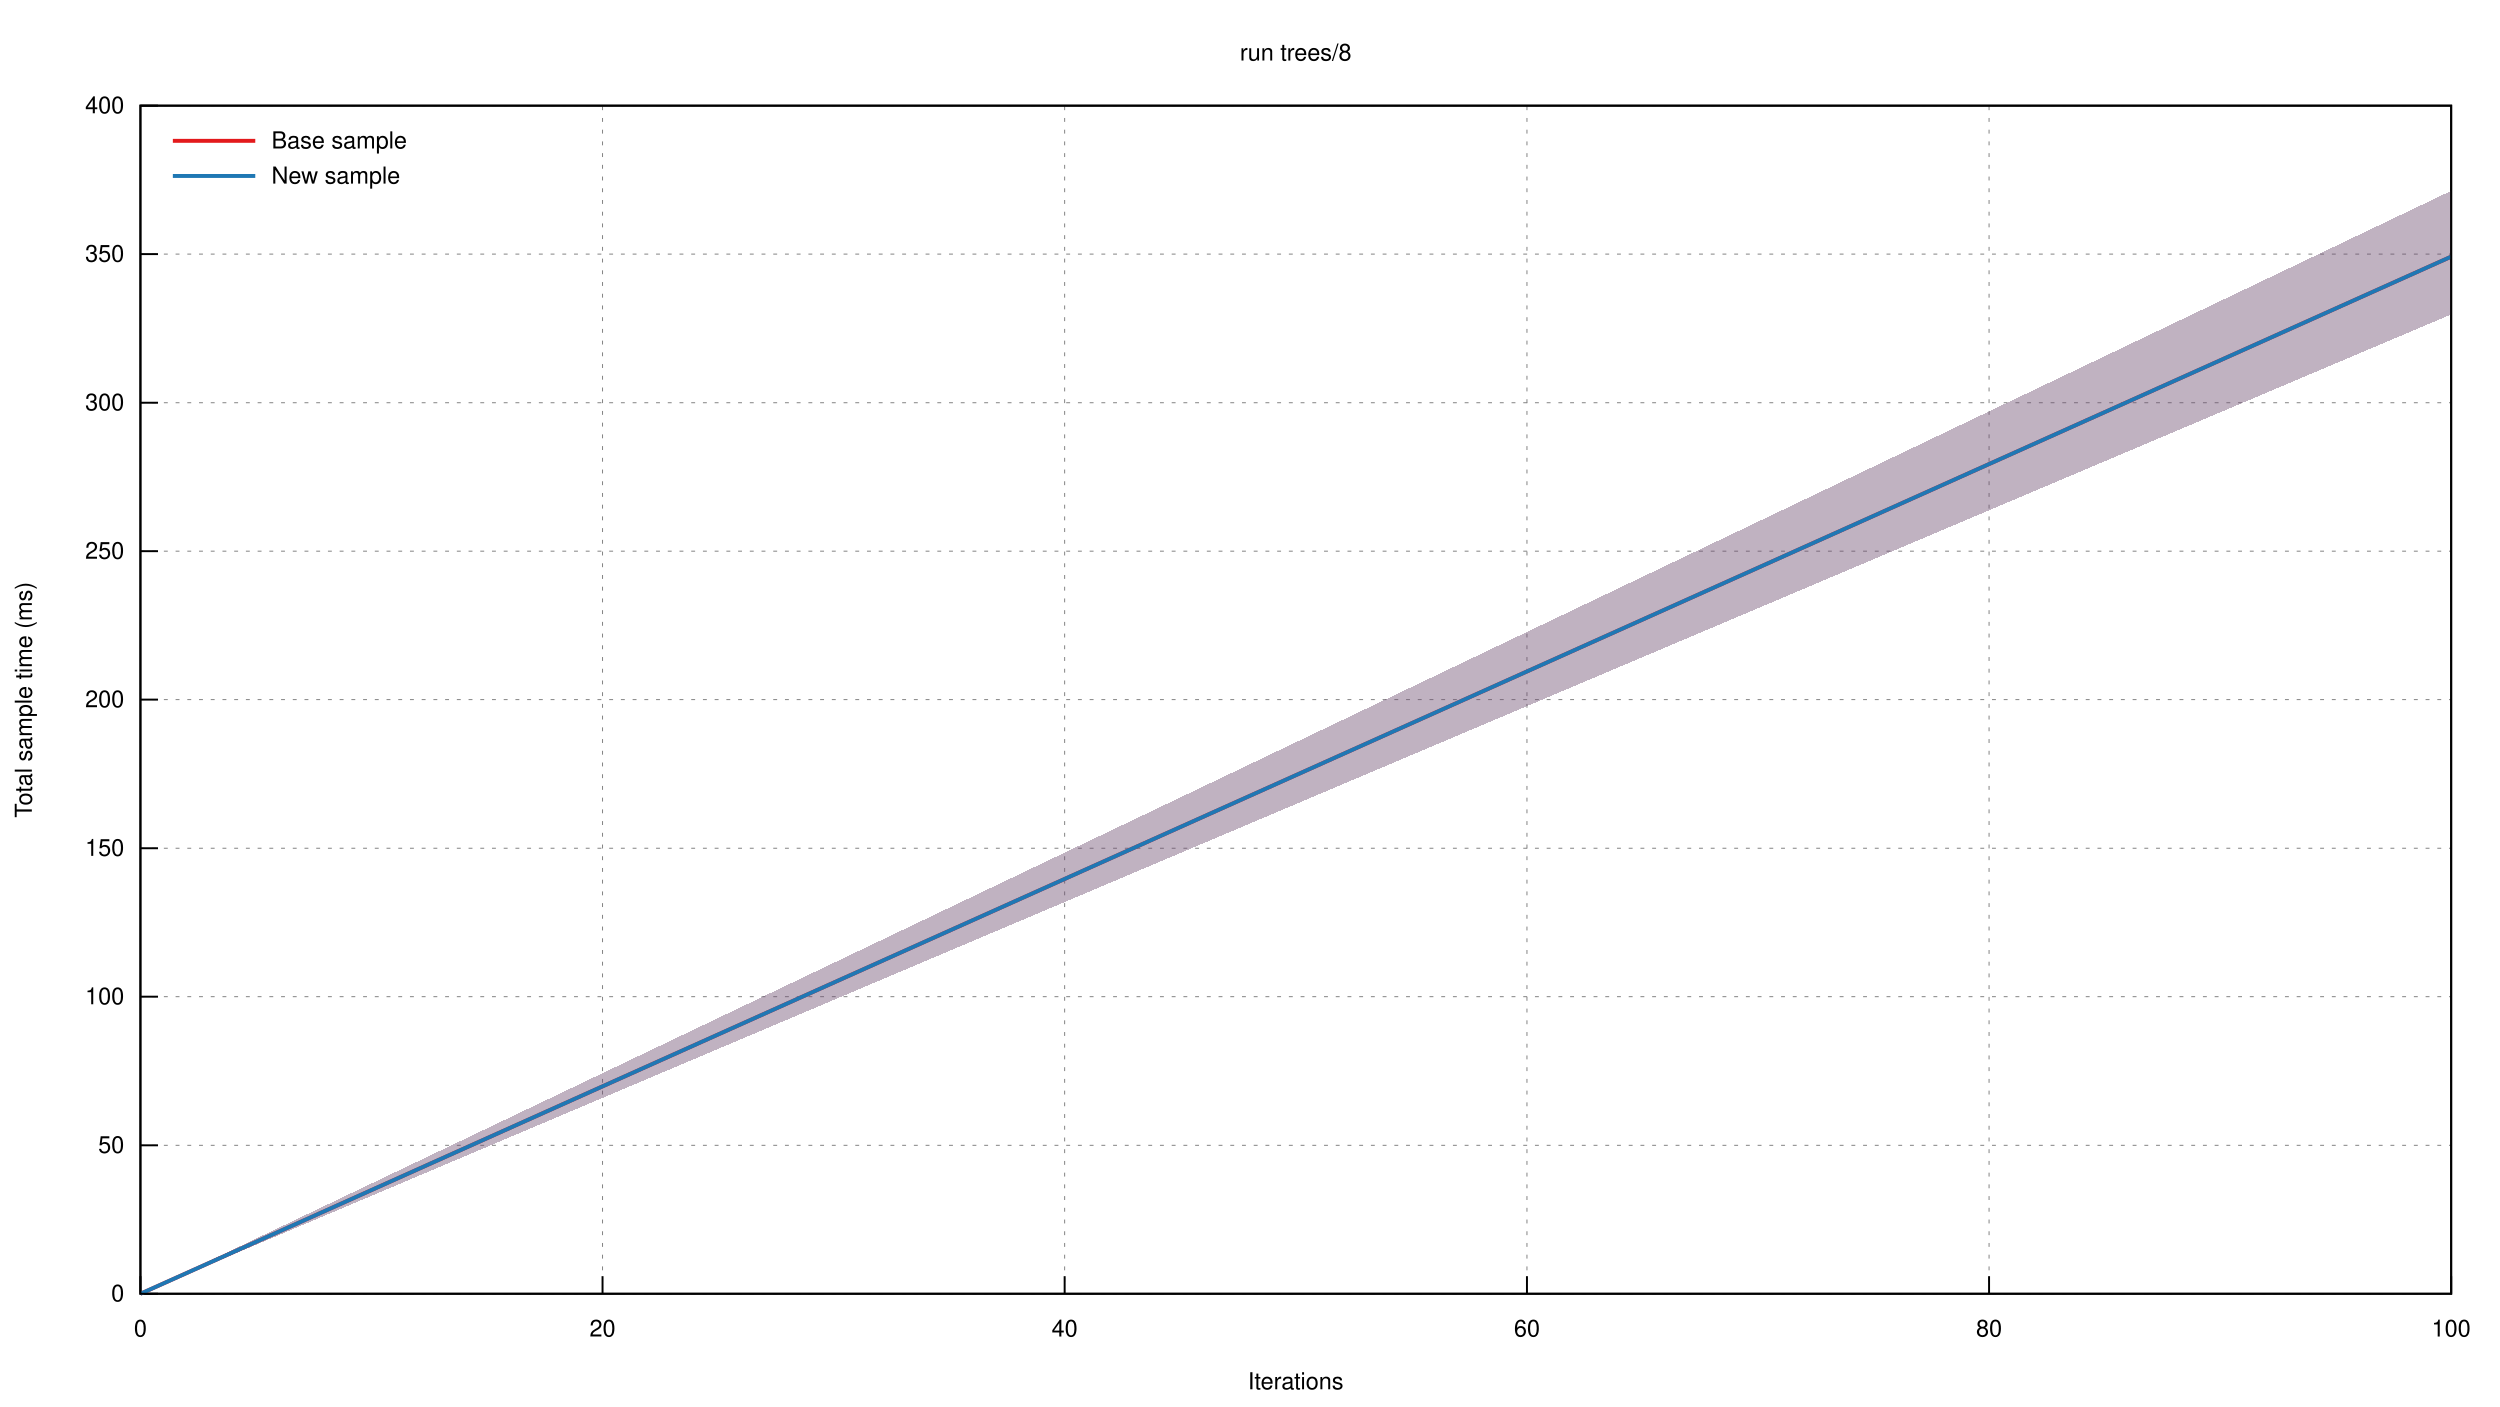
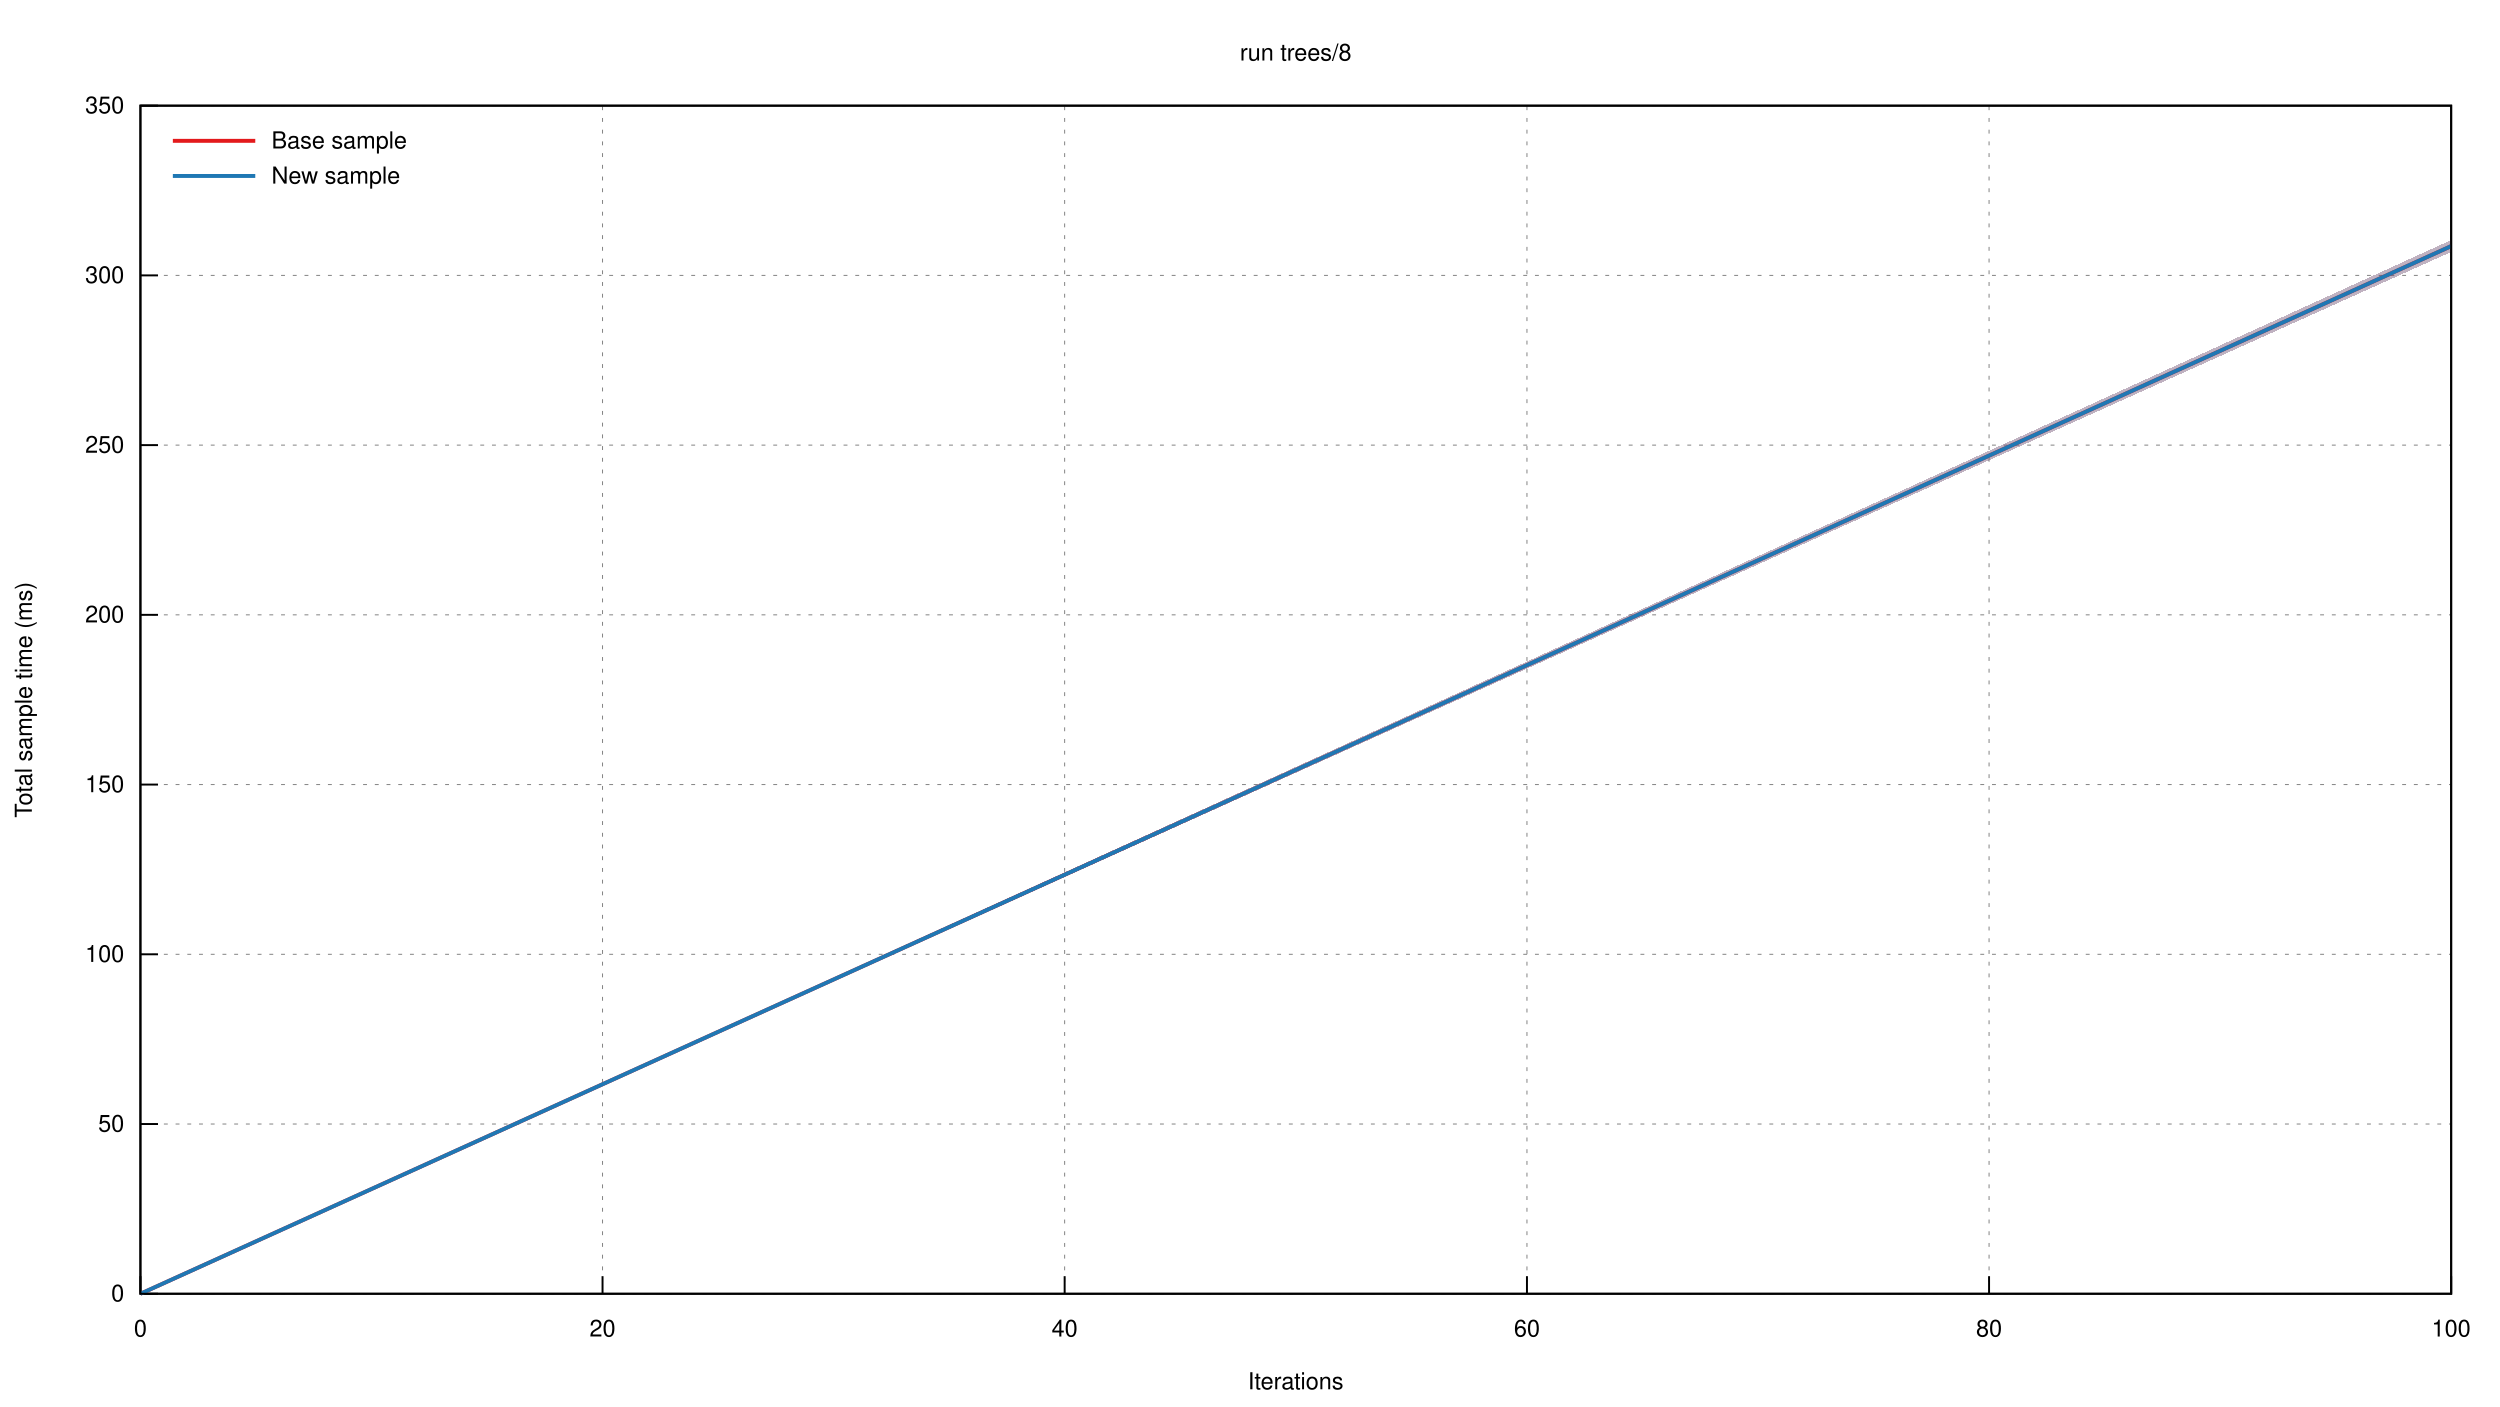
<svg xmlns="http://www.w3.org/2000/svg" xmlns:xlink="http://www.w3.org/1999/xlink" viewBox="0 0 1280 720">
  <g id="gnuplot_canvas">
    <rect x="0" y="0" width="1280" height="720" fill="none" />
    <defs>
      <circle id="gpDot" r="0.5" stroke-width="0.5" stroke="currentColor" />
      <path id="gpPt0" stroke-width="0.222" stroke="currentColor" d="M-1,0 h2 M0,-1 v2" />
      <path id="gpPt1" stroke-width="0.222" stroke="currentColor" d="M-1,-1 L1,1 M1,-1 L-1,1" />
      <path id="gpPt2" stroke-width="0.222" stroke="currentColor" d="M-1,0 L1,0 M0,-1 L0,1 M-1,-1 L1,1 M-1,1 L1,-1" />
      <rect id="gpPt3" stroke-width="0.222" stroke="currentColor" x="-1" y="-1" width="2" height="2" />
      <rect id="gpPt4" stroke-width="0.222" stroke="currentColor" fill="currentColor" x="-1" y="-1" width="2" height="2" />
      <circle id="gpPt5" stroke-width="0.222" stroke="currentColor" cx="0" cy="0" r="1" />
      <use xlink:href="#gpPt5" id="gpPt6" fill="currentColor" stroke="none" />
      <path id="gpPt7" stroke-width="0.222" stroke="currentColor" d="M0,-1.33 L-1.33,0.67 L1.33,0.67 z" />
      <use xlink:href="#gpPt7" id="gpPt8" fill="currentColor" stroke="none" />
      <use xlink:href="#gpPt7" id="gpPt9" stroke="currentColor" transform="rotate(180)" />
      <use xlink:href="#gpPt9" id="gpPt10" fill="currentColor" stroke="none" />
      <use xlink:href="#gpPt3" id="gpPt11" stroke="currentColor" transform="rotate(45)" />
      <use xlink:href="#gpPt11" id="gpPt12" fill="currentColor" stroke="none" />
      <path id="gpPt13" stroke-width="0.222" stroke="currentColor" d="M0,1.330 L1.265,0.411 L0.782,-1.067 L-0.782,-1.076 L-1.265,0.411 z" />
      <use xlink:href="#gpPt13" id="gpPt14" fill="currentColor" stroke="none" />
      <filter id="textbox" filterUnits="objectBoundingBox" x="0" y="0" height="1" width="1">
        <feFlood flood-color="white" flood-opacity="1" result="bgnd" />
        <feComposite in="SourceGraphic" in2="bgnd" operator="atop" />
      </filter>
      <filter id="greybox" filterUnits="objectBoundingBox" x="0" y="0" height="1" width="1">
        <feFlood flood-color="lightgrey" flood-opacity="1" result="grey" />
        <feComposite in="SourceGraphic" in2="grey" operator="atop" />
      </filter>
    </defs>
    <g fill="none" color="white" stroke="currentColor" stroke-width="1.00" stroke-linecap="butt" stroke-linejoin="miter">
</g>
    <g fill="none" color="black" stroke="currentColor" stroke-width="1.00" stroke-linecap="butt" stroke-linejoin="miter">
</g>
    <g fill="none" color="black" stroke="black" stroke-width="0.50" stroke-linecap="butt" stroke-linejoin="miter">
</g>
    <g fill="none" color="gray" stroke="currentColor" stroke-width="0.50" stroke-linecap="butt" stroke-linejoin="miter">
      <path stroke="gray" stroke-dasharray="2,4" class="gridline" d="M71.9,662.4 L1255.0,662.4  " />
    </g>
    <g fill="none" color="gray" stroke="gray" stroke-width="1.00" stroke-linecap="butt" stroke-linejoin="miter">
</g>
    <g fill="none" color="black" stroke="currentColor" stroke-width="1.00" stroke-linecap="butt" stroke-linejoin="miter">
      <path stroke="black" d="M71.9,662.4 L80.9,662.4  " />
      <g transform="translate(63.6,666.3)" stroke="none" fill="black" font-family="Helvetica" font-size="12.00" text-anchor="end">
        <text>
          <tspan font-family="Helvetica"> 0</tspan>
        </text>
      </g>
    </g>
    <g fill="none" color="black" stroke="currentColor" stroke-width="1.00" stroke-linecap="butt" stroke-linejoin="miter">
</g>
    <g fill="none" color="black" stroke="black" stroke-width="0.50" stroke-linecap="butt" stroke-linejoin="miter">
</g>
    <g fill="none" color="gray" stroke="currentColor" stroke-width="0.50" stroke-linecap="butt" stroke-linejoin="miter">
-       <path stroke="gray" stroke-dasharray="2,4" class="gridline" d="M71.9,586.4 L1255.0,586.4  " />
-     </g>
-     <g fill="none" color="gray" stroke="gray" stroke-width="1.00" stroke-linecap="butt" stroke-linejoin="miter">
- </g>
-     <g fill="none" color="black" stroke="currentColor" stroke-width="1.00" stroke-linecap="butt" stroke-linejoin="miter">
-       <path stroke="black" d="M71.9,586.4 L80.9,586.4  " />
-       <g transform="translate(63.6,590.3)" stroke="none" fill="black" font-family="Helvetica" font-size="12.00" text-anchor="end">
+       <path stroke="gray" stroke-dasharray="2,4" class="gridline" d="M71.9,575.5 L1255.0,575.5  " />
+     </g>
+     <g fill="none" color="gray" stroke="gray" stroke-width="1.00" stroke-linecap="butt" stroke-linejoin="miter">
+ </g>
+     <g fill="none" color="black" stroke="currentColor" stroke-width="1.00" stroke-linecap="butt" stroke-linejoin="miter">
+       <path stroke="black" d="M71.9,575.5 L80.9,575.5  " />
+       <g transform="translate(63.6,579.4)" stroke="none" fill="black" font-family="Helvetica" font-size="12.00" text-anchor="end">
        <text>
          <tspan font-family="Helvetica"> 50</tspan>
        </text>
      </g>
    </g>
    <g fill="none" color="black" stroke="currentColor" stroke-width="1.00" stroke-linecap="butt" stroke-linejoin="miter">
</g>
    <g fill="none" color="black" stroke="black" stroke-width="0.50" stroke-linecap="butt" stroke-linejoin="miter">
</g>
    <g fill="none" color="gray" stroke="currentColor" stroke-width="0.50" stroke-linecap="butt" stroke-linejoin="miter">
-       <path stroke="gray" stroke-dasharray="2,4" class="gridline" d="M71.9,510.3 L1255.0,510.3  " />
-     </g>
-     <g fill="none" color="gray" stroke="gray" stroke-width="1.00" stroke-linecap="butt" stroke-linejoin="miter">
- </g>
-     <g fill="none" color="black" stroke="currentColor" stroke-width="1.00" stroke-linecap="butt" stroke-linejoin="miter">
-       <path stroke="black" d="M71.9,510.3 L80.9,510.3  " />
-       <g transform="translate(63.6,514.2)" stroke="none" fill="black" font-family="Helvetica" font-size="12.00" text-anchor="end">
+       <path stroke="gray" stroke-dasharray="2,4" class="gridline" d="M71.9,488.6 L1255.0,488.6  " />
+     </g>
+     <g fill="none" color="gray" stroke="gray" stroke-width="1.00" stroke-linecap="butt" stroke-linejoin="miter">
+ </g>
+     <g fill="none" color="black" stroke="currentColor" stroke-width="1.00" stroke-linecap="butt" stroke-linejoin="miter">
+       <path stroke="black" d="M71.9,488.6 L80.9,488.6  " />
+       <g transform="translate(63.6,492.5)" stroke="none" fill="black" font-family="Helvetica" font-size="12.00" text-anchor="end">
        <text>
          <tspan font-family="Helvetica"> 100</tspan>
        </text>
      </g>
    </g>
    <g fill="none" color="black" stroke="currentColor" stroke-width="1.00" stroke-linecap="butt" stroke-linejoin="miter">
</g>
    <g fill="none" color="black" stroke="black" stroke-width="0.50" stroke-linecap="butt" stroke-linejoin="miter">
</g>
    <g fill="none" color="gray" stroke="currentColor" stroke-width="0.50" stroke-linecap="butt" stroke-linejoin="miter">
-       <path stroke="gray" stroke-dasharray="2,4" class="gridline" d="M71.9,434.3 L1255.0,434.3  " />
-     </g>
-     <g fill="none" color="gray" stroke="gray" stroke-width="1.00" stroke-linecap="butt" stroke-linejoin="miter">
- </g>
-     <g fill="none" color="black" stroke="currentColor" stroke-width="1.00" stroke-linecap="butt" stroke-linejoin="miter">
-       <path stroke="black" d="M71.9,434.3 L80.9,434.3  " />
-       <g transform="translate(63.6,438.2)" stroke="none" fill="black" font-family="Helvetica" font-size="12.00" text-anchor="end">
+       <path stroke="gray" stroke-dasharray="2,4" class="gridline" d="M71.9,401.7 L1255.0,401.7  " />
+     </g>
+     <g fill="none" color="gray" stroke="gray" stroke-width="1.00" stroke-linecap="butt" stroke-linejoin="miter">
+ </g>
+     <g fill="none" color="black" stroke="currentColor" stroke-width="1.00" stroke-linecap="butt" stroke-linejoin="miter">
+       <path stroke="black" d="M71.9,401.7 L80.9,401.7  " />
+       <g transform="translate(63.6,405.6)" stroke="none" fill="black" font-family="Helvetica" font-size="12.00" text-anchor="end">
        <text>
          <tspan font-family="Helvetica"> 150</tspan>
        </text>
      </g>
    </g>
    <g fill="none" color="black" stroke="currentColor" stroke-width="1.00" stroke-linecap="butt" stroke-linejoin="miter">
</g>
    <g fill="none" color="black" stroke="black" stroke-width="0.50" stroke-linecap="butt" stroke-linejoin="miter">
</g>
    <g fill="none" color="gray" stroke="currentColor" stroke-width="0.50" stroke-linecap="butt" stroke-linejoin="miter">
-       <path stroke="gray" stroke-dasharray="2,4" class="gridline" d="M71.9,358.2 L1255.0,358.2  " />
-     </g>
-     <g fill="none" color="gray" stroke="gray" stroke-width="1.00" stroke-linecap="butt" stroke-linejoin="miter">
- </g>
-     <g fill="none" color="black" stroke="currentColor" stroke-width="1.00" stroke-linecap="butt" stroke-linejoin="miter">
-       <path stroke="black" d="M71.9,358.2 L80.9,358.2  " />
-       <g transform="translate(63.6,362.1)" stroke="none" fill="black" font-family="Helvetica" font-size="12.00" text-anchor="end">
+       <path stroke="gray" stroke-dasharray="2,4" class="gridline" d="M71.9,314.8 L1255.0,314.8  " />
+     </g>
+     <g fill="none" color="gray" stroke="gray" stroke-width="1.00" stroke-linecap="butt" stroke-linejoin="miter">
+ </g>
+     <g fill="none" color="black" stroke="currentColor" stroke-width="1.00" stroke-linecap="butt" stroke-linejoin="miter">
+       <path stroke="black" d="M71.9,314.8 L80.9,314.8  " />
+       <g transform="translate(63.6,318.7)" stroke="none" fill="black" font-family="Helvetica" font-size="12.00" text-anchor="end">
        <text>
          <tspan font-family="Helvetica"> 200</tspan>
        </text>
      </g>
    </g>
    <g fill="none" color="black" stroke="currentColor" stroke-width="1.00" stroke-linecap="butt" stroke-linejoin="miter">
</g>
    <g fill="none" color="black" stroke="black" stroke-width="0.50" stroke-linecap="butt" stroke-linejoin="miter">
</g>
    <g fill="none" color="gray" stroke="currentColor" stroke-width="0.50" stroke-linecap="butt" stroke-linejoin="miter">
-       <path stroke="gray" stroke-dasharray="2,4" class="gridline" d="M71.9,282.2 L1255.0,282.2  " />
-     </g>
-     <g fill="none" color="gray" stroke="gray" stroke-width="1.00" stroke-linecap="butt" stroke-linejoin="miter">
- </g>
-     <g fill="none" color="black" stroke="currentColor" stroke-width="1.00" stroke-linecap="butt" stroke-linejoin="miter">
-       <path stroke="black" d="M71.9,282.2 L80.9,282.2  " />
-       <g transform="translate(63.6,286.1)" stroke="none" fill="black" font-family="Helvetica" font-size="12.00" text-anchor="end">
+       <path stroke="gray" stroke-dasharray="2,4" class="gridline" d="M71.9,227.9 L1255.0,227.9  " />
+     </g>
+     <g fill="none" color="gray" stroke="gray" stroke-width="1.00" stroke-linecap="butt" stroke-linejoin="miter">
+ </g>
+     <g fill="none" color="black" stroke="currentColor" stroke-width="1.00" stroke-linecap="butt" stroke-linejoin="miter">
+       <path stroke="black" d="M71.9,227.9 L80.9,227.9  " />
+       <g transform="translate(63.6,231.8)" stroke="none" fill="black" font-family="Helvetica" font-size="12.00" text-anchor="end">
        <text>
          <tspan font-family="Helvetica"> 250</tspan>
        </text>
      </g>
    </g>
    <g fill="none" color="black" stroke="currentColor" stroke-width="1.00" stroke-linecap="butt" stroke-linejoin="miter">
</g>
    <g fill="none" color="black" stroke="black" stroke-width="0.50" stroke-linecap="butt" stroke-linejoin="miter">
</g>
    <g fill="none" color="gray" stroke="currentColor" stroke-width="0.50" stroke-linecap="butt" stroke-linejoin="miter">
-       <path stroke="gray" stroke-dasharray="2,4" class="gridline" d="M71.9,206.2 L1255.0,206.2  " />
-     </g>
-     <g fill="none" color="gray" stroke="gray" stroke-width="1.00" stroke-linecap="butt" stroke-linejoin="miter">
- </g>
-     <g fill="none" color="black" stroke="currentColor" stroke-width="1.00" stroke-linecap="butt" stroke-linejoin="miter">
-       <path stroke="black" d="M71.9,206.2 L80.9,206.2  " />
-       <g transform="translate(63.6,210.1)" stroke="none" fill="black" font-family="Helvetica" font-size="12.00" text-anchor="end">
+       <path stroke="gray" stroke-dasharray="2,4" class="gridline" d="M71.9,141.0 L1255.0,141.0  " />
+     </g>
+     <g fill="none" color="gray" stroke="gray" stroke-width="1.00" stroke-linecap="butt" stroke-linejoin="miter">
+ </g>
+     <g fill="none" color="black" stroke="currentColor" stroke-width="1.00" stroke-linecap="butt" stroke-linejoin="miter">
+       <path stroke="black" d="M71.9,141.0 L80.9,141.0  " />
+       <g transform="translate(63.6,144.9)" stroke="none" fill="black" font-family="Helvetica" font-size="12.00" text-anchor="end">
        <text>
          <tspan font-family="Helvetica"> 300</tspan>
-         </text>
-       </g>
-     </g>
-     <g fill="none" color="black" stroke="currentColor" stroke-width="1.00" stroke-linecap="butt" stroke-linejoin="miter">
- </g>
-     <g fill="none" color="black" stroke="black" stroke-width="0.50" stroke-linecap="butt" stroke-linejoin="miter">
- </g>
-     <g fill="none" color="gray" stroke="currentColor" stroke-width="0.50" stroke-linecap="butt" stroke-linejoin="miter">
-       <path stroke="gray" stroke-dasharray="2,4" class="gridline" d="M71.9,130.1 L1255.0,130.1  " />
-     </g>
-     <g fill="none" color="gray" stroke="gray" stroke-width="1.00" stroke-linecap="butt" stroke-linejoin="miter">
- </g>
-     <g fill="none" color="black" stroke="currentColor" stroke-width="1.00" stroke-linecap="butt" stroke-linejoin="miter">
-       <path stroke="black" d="M71.9,130.1 L80.9,130.1  " />
-       <g transform="translate(63.6,134.0)" stroke="none" fill="black" font-family="Helvetica" font-size="12.00" text-anchor="end">
-         <text>
-           <tspan font-family="Helvetica"> 350</tspan>
        </text>
      </g>
    </g>
    <g fill="none" color="black" stroke="currentColor" stroke-width="1.00" stroke-linecap="butt" stroke-linejoin="miter">
</g>
    <g fill="none" color="black" stroke="black" stroke-width="0.50" stroke-linecap="butt" stroke-linejoin="miter">
</g>
    <g fill="none" color="gray" stroke="currentColor" stroke-width="0.50" stroke-linecap="butt" stroke-linejoin="miter">
      <path stroke="gray" stroke-dasharray="2,4" class="gridline" d="M71.9,54.1 L1255.0,54.1  " />
    </g>
    <g fill="none" color="gray" stroke="gray" stroke-width="1.00" stroke-linecap="butt" stroke-linejoin="miter">
</g>
    <g fill="none" color="black" stroke="currentColor" stroke-width="1.00" stroke-linecap="butt" stroke-linejoin="miter">
      <path stroke="black" d="M71.9,54.1 L80.9,54.1  " />
      <g transform="translate(63.6,58.0)" stroke="none" fill="black" font-family="Helvetica" font-size="12.00" text-anchor="end">
        <text>
-           <tspan font-family="Helvetica"> 400</tspan>
+           <tspan font-family="Helvetica"> 350</tspan>
        </text>
      </g>
    </g>
    <g fill="none" color="black" stroke="currentColor" stroke-width="1.00" stroke-linecap="butt" stroke-linejoin="miter">
</g>
    <g fill="none" color="black" stroke="black" stroke-width="0.50" stroke-linecap="butt" stroke-linejoin="miter">
</g>
    <g fill="none" color="gray" stroke="currentColor" stroke-width="0.50" stroke-linecap="butt" stroke-linejoin="miter">
      <path stroke="gray" stroke-dasharray="2,4" class="gridline" d="M71.9,662.4 L71.9,54.1  " />
    </g>
    <g fill="none" color="gray" stroke="gray" stroke-width="1.00" stroke-linecap="butt" stroke-linejoin="miter">
</g>
    <g fill="none" color="black" stroke="currentColor" stroke-width="1.00" stroke-linecap="butt" stroke-linejoin="miter">
      <path stroke="black" d="M71.9,662.4 L71.9,653.4  " />
      <g transform="translate(71.9,684.3)" stroke="none" fill="black" font-family="Helvetica" font-size="12.00" text-anchor="middle">
        <text>
          <tspan font-family="Helvetica"> 0</tspan>
        </text>
      </g>
    </g>
    <g fill="none" color="black" stroke="currentColor" stroke-width="1.00" stroke-linecap="butt" stroke-linejoin="miter">
</g>
    <g fill="none" color="black" stroke="black" stroke-width="0.50" stroke-linecap="butt" stroke-linejoin="miter">
</g>
    <g fill="none" color="gray" stroke="currentColor" stroke-width="0.50" stroke-linecap="butt" stroke-linejoin="miter">
      <path stroke="gray" stroke-dasharray="2,4" class="gridline" d="M308.5,662.4 L308.5,54.1  " />
    </g>
    <g fill="none" color="gray" stroke="gray" stroke-width="1.00" stroke-linecap="butt" stroke-linejoin="miter">
</g>
    <g fill="none" color="black" stroke="currentColor" stroke-width="1.00" stroke-linecap="butt" stroke-linejoin="miter">
      <path stroke="black" d="M308.5,662.4 L308.5,653.4  " />
      <g transform="translate(308.5,684.3)" stroke="none" fill="black" font-family="Helvetica" font-size="12.00" text-anchor="middle">
        <text>
          <tspan font-family="Helvetica"> 20</tspan>
        </text>
      </g>
    </g>
    <g fill="none" color="black" stroke="currentColor" stroke-width="1.00" stroke-linecap="butt" stroke-linejoin="miter">
</g>
    <g fill="none" color="black" stroke="black" stroke-width="0.50" stroke-linecap="butt" stroke-linejoin="miter">
</g>
    <g fill="none" color="gray" stroke="currentColor" stroke-width="0.50" stroke-linecap="butt" stroke-linejoin="miter">
      <path stroke="gray" stroke-dasharray="2,4" class="gridline" d="M545.1,662.4 L545.1,54.1  " />
    </g>
    <g fill="none" color="gray" stroke="gray" stroke-width="1.00" stroke-linecap="butt" stroke-linejoin="miter">
</g>
    <g fill="none" color="black" stroke="currentColor" stroke-width="1.00" stroke-linecap="butt" stroke-linejoin="miter">
      <path stroke="black" d="M545.1,662.4 L545.1,653.4  " />
      <g transform="translate(545.1,684.3)" stroke="none" fill="black" font-family="Helvetica" font-size="12.00" text-anchor="middle">
        <text>
          <tspan font-family="Helvetica"> 40</tspan>
        </text>
      </g>
    </g>
    <g fill="none" color="black" stroke="currentColor" stroke-width="1.00" stroke-linecap="butt" stroke-linejoin="miter">
</g>
    <g fill="none" color="black" stroke="black" stroke-width="0.50" stroke-linecap="butt" stroke-linejoin="miter">
</g>
    <g fill="none" color="gray" stroke="currentColor" stroke-width="0.50" stroke-linecap="butt" stroke-linejoin="miter">
      <path stroke="gray" stroke-dasharray="2,4" class="gridline" d="M781.8,662.4 L781.8,54.1  " />
    </g>
    <g fill="none" color="gray" stroke="gray" stroke-width="1.00" stroke-linecap="butt" stroke-linejoin="miter">
</g>
    <g fill="none" color="black" stroke="currentColor" stroke-width="1.00" stroke-linecap="butt" stroke-linejoin="miter">
      <path stroke="black" d="M781.8,662.4 L781.8,653.4  " />
      <g transform="translate(781.8,684.3)" stroke="none" fill="black" font-family="Helvetica" font-size="12.00" text-anchor="middle">
        <text>
          <tspan font-family="Helvetica"> 60</tspan>
        </text>
      </g>
    </g>
    <g fill="none" color="black" stroke="currentColor" stroke-width="1.00" stroke-linecap="butt" stroke-linejoin="miter">
</g>
    <g fill="none" color="black" stroke="black" stroke-width="0.50" stroke-linecap="butt" stroke-linejoin="miter">
</g>
    <g fill="none" color="gray" stroke="currentColor" stroke-width="0.50" stroke-linecap="butt" stroke-linejoin="miter">
      <path stroke="gray" stroke-dasharray="2,4" class="gridline" d="M1018.4,662.4 L1018.4,54.1  " />
    </g>
    <g fill="none" color="gray" stroke="gray" stroke-width="1.00" stroke-linecap="butt" stroke-linejoin="miter">
</g>
    <g fill="none" color="black" stroke="currentColor" stroke-width="1.00" stroke-linecap="butt" stroke-linejoin="miter">
      <path stroke="black" d="M1018.4,662.4 L1018.4,653.4  " />
      <g transform="translate(1018.4,684.3)" stroke="none" fill="black" font-family="Helvetica" font-size="12.00" text-anchor="middle">
        <text>
          <tspan font-family="Helvetica"> 80</tspan>
        </text>
      </g>
    </g>
    <g fill="none" color="black" stroke="currentColor" stroke-width="1.00" stroke-linecap="butt" stroke-linejoin="miter">
</g>
    <g fill="none" color="black" stroke="black" stroke-width="0.50" stroke-linecap="butt" stroke-linejoin="miter">
</g>
    <g fill="none" color="gray" stroke="currentColor" stroke-width="0.50" stroke-linecap="butt" stroke-linejoin="miter">
      <path stroke="gray" stroke-dasharray="2,4" class="gridline" d="M1255.0,662.4 L1255.0,54.1  " />
    </g>
    <g fill="none" color="gray" stroke="gray" stroke-width="1.00" stroke-linecap="butt" stroke-linejoin="miter">
</g>
    <g fill="none" color="black" stroke="currentColor" stroke-width="1.00" stroke-linecap="butt" stroke-linejoin="miter">
      <path stroke="black" d="M1255.0,662.4 L1255.0,653.4  " />
      <g transform="translate(1255.0,684.3)" stroke="none" fill="black" font-family="Helvetica" font-size="12.00" text-anchor="middle">
        <text>
          <tspan font-family="Helvetica"> 100</tspan>
        </text>
      </g>
    </g>
    <g fill="none" color="black" stroke="currentColor" stroke-width="1.00" stroke-linecap="butt" stroke-linejoin="miter">
</g>
    <g fill="none" color="black" stroke="currentColor" stroke-width="1.00" stroke-linecap="butt" stroke-linejoin="miter">
      <path stroke="black" d="M71.9,54.1 L71.9,662.4 L1255.0,662.4 L1255.0,54.1 L71.9,54.1 Z  " />
    </g>
    <g fill="none" color="black" stroke="currentColor" stroke-width="1.00" stroke-linecap="butt" stroke-linejoin="miter">
      <g transform="translate(16.3,358.3) rotate(270)" stroke="none" fill="black" font-family="Helvetica" font-size="12.00" text-anchor="middle">
        <text>
          <tspan font-family="Helvetica">Total sample time (ms)</tspan>
        </text>
      </g>
    </g>
    <g fill="none" color="black" stroke="currentColor" stroke-width="1.00" stroke-linecap="butt" stroke-linejoin="miter">
      <g transform="translate(663.4,711.3)" stroke="none" fill="black" font-family="Helvetica" font-size="12.00" text-anchor="middle">
        <text>
          <tspan font-family="Helvetica">Iterations</tspan>
        </text>
      </g>
    </g>
    <g fill="none" color="black" stroke="currentColor" stroke-width="1.00" stroke-linecap="butt" stroke-linejoin="miter">
      <g transform="translate(663.4,31.0)" stroke="none" fill="black" font-family="Helvetica" font-size="12.00" text-anchor="middle">
        <text>
          <tspan font-family="Helvetica">run trees/8</tspan>
        </text>
      </g>
    </g>
    <g id="gnuplot_plot_1">
      <g fill="none" color="black" stroke="currentColor" stroke-width="1.00" stroke-linecap="butt" stroke-linejoin="miter">
        <g stroke="none" shape-rendering="crispEdges">
          <polygon fill="rgb(227,  26,  28)" fill-opacity="0.25" points="71.9,662.4 71.9,662.4 71.9,662.4 " />
-           <polygon fill="rgb(227,  26,  28)" fill-opacity="0.25" points="71.9,662.4 1255.0,161.0 1255.0,97.7 " />
+           <polygon fill="rgb(227,  26,  28)" fill-opacity="0.25" points="71.9,662.4 1255.0,129.0 1255.0,122.9 " />
        </g>
      </g>
    </g>
    <g id="gnuplot_plot_2">
      <g fill="none" color="black" stroke="currentColor" stroke-width="1.00" stroke-linecap="butt" stroke-linejoin="miter">
        <g stroke="none" shape-rendering="crispEdges">
          <polygon fill="rgb( 31, 120, 180)" fill-opacity="0.25" points="71.9,662.4 71.9,662.4 71.9,662.4 " />
-           <polygon fill="rgb( 31, 120, 180)" fill-opacity="0.25" points="71.9,662.4 1255.0,161.0 1255.0,97.7 " />
+           <polygon fill="rgb( 31, 120, 180)" fill-opacity="0.25" points="71.9,662.4 1255.0,129.0 1255.0,122.9 " />
        </g>
      </g>
    </g>
    <g id="gnuplot_plot_3">
      <g fill="none" color="white" stroke="rgb( 31, 120, 180)" stroke-width="2.00" stroke-linecap="butt" stroke-linejoin="miter">
</g>
      <g fill="none" color="black" stroke="currentColor" stroke-width="2.00" stroke-linecap="butt" stroke-linejoin="miter">
        <g transform="translate(139.0,76.0)" stroke="none" fill="black" font-family="Helvetica" font-size="12.00" text-anchor="start">
          <text>
            <tspan font-family="Helvetica">Base sample</tspan>
          </text>
        </g>
      </g>
      <g fill="none" color="black" stroke="currentColor" stroke-width="2.00" stroke-linecap="butt" stroke-linejoin="miter">
-         <path stroke="rgb(227,  26,  28)" d="M88.5,72.1 L130.7,72.1 M71.9,662.4 L1255.0,131.4  " />
+         <path stroke="rgb(227,  26,  28)" d="M88.5,72.1 L130.7,72.1 M71.9,662.4 L1255.0,126.0  " />
      </g>
    </g>
    <g id="gnuplot_plot_4">
      <g fill="none" color="black" stroke="currentColor" stroke-width="2.00" stroke-linecap="butt" stroke-linejoin="miter">
        <g transform="translate(139.0,94.0)" stroke="none" fill="black" font-family="Helvetica" font-size="12.00" text-anchor="start">
          <text>
            <tspan font-family="Helvetica">New sample</tspan>
          </text>
        </g>
      </g>
      <g fill="none" color="black" stroke="currentColor" stroke-width="2.00" stroke-linecap="butt" stroke-linejoin="miter">
-         <path stroke="rgb( 31, 120, 180)" d="M88.5,90.1 L130.7,90.1 M71.9,662.4 L1255.0,131.4  " />
+         <path stroke="rgb( 31, 120, 180)" d="M88.5,90.1 L130.7,90.1 M71.9,662.4 L1255.0,126.0  " />
      </g>
    </g>
    <g fill="none" color="black" stroke="currentColor" stroke-width="2.00" stroke-linecap="butt" stroke-linejoin="miter">
</g>
    <g fill="none" color="black" stroke="black" stroke-width="1.00" stroke-linecap="butt" stroke-linejoin="miter">
</g>
    <g fill="none" color="black" stroke="currentColor" stroke-width="1.00" stroke-linecap="butt" stroke-linejoin="miter">
      <path stroke="black" d="M71.9,54.1 L71.9,662.4 L1255.0,662.4 L1255.0,54.1 L71.9,54.1 Z  " />
    </g>
    <g fill="none" color="black" stroke="currentColor" stroke-width="1.00" stroke-linecap="butt" stroke-linejoin="miter">
</g>
  </g>
</svg>
